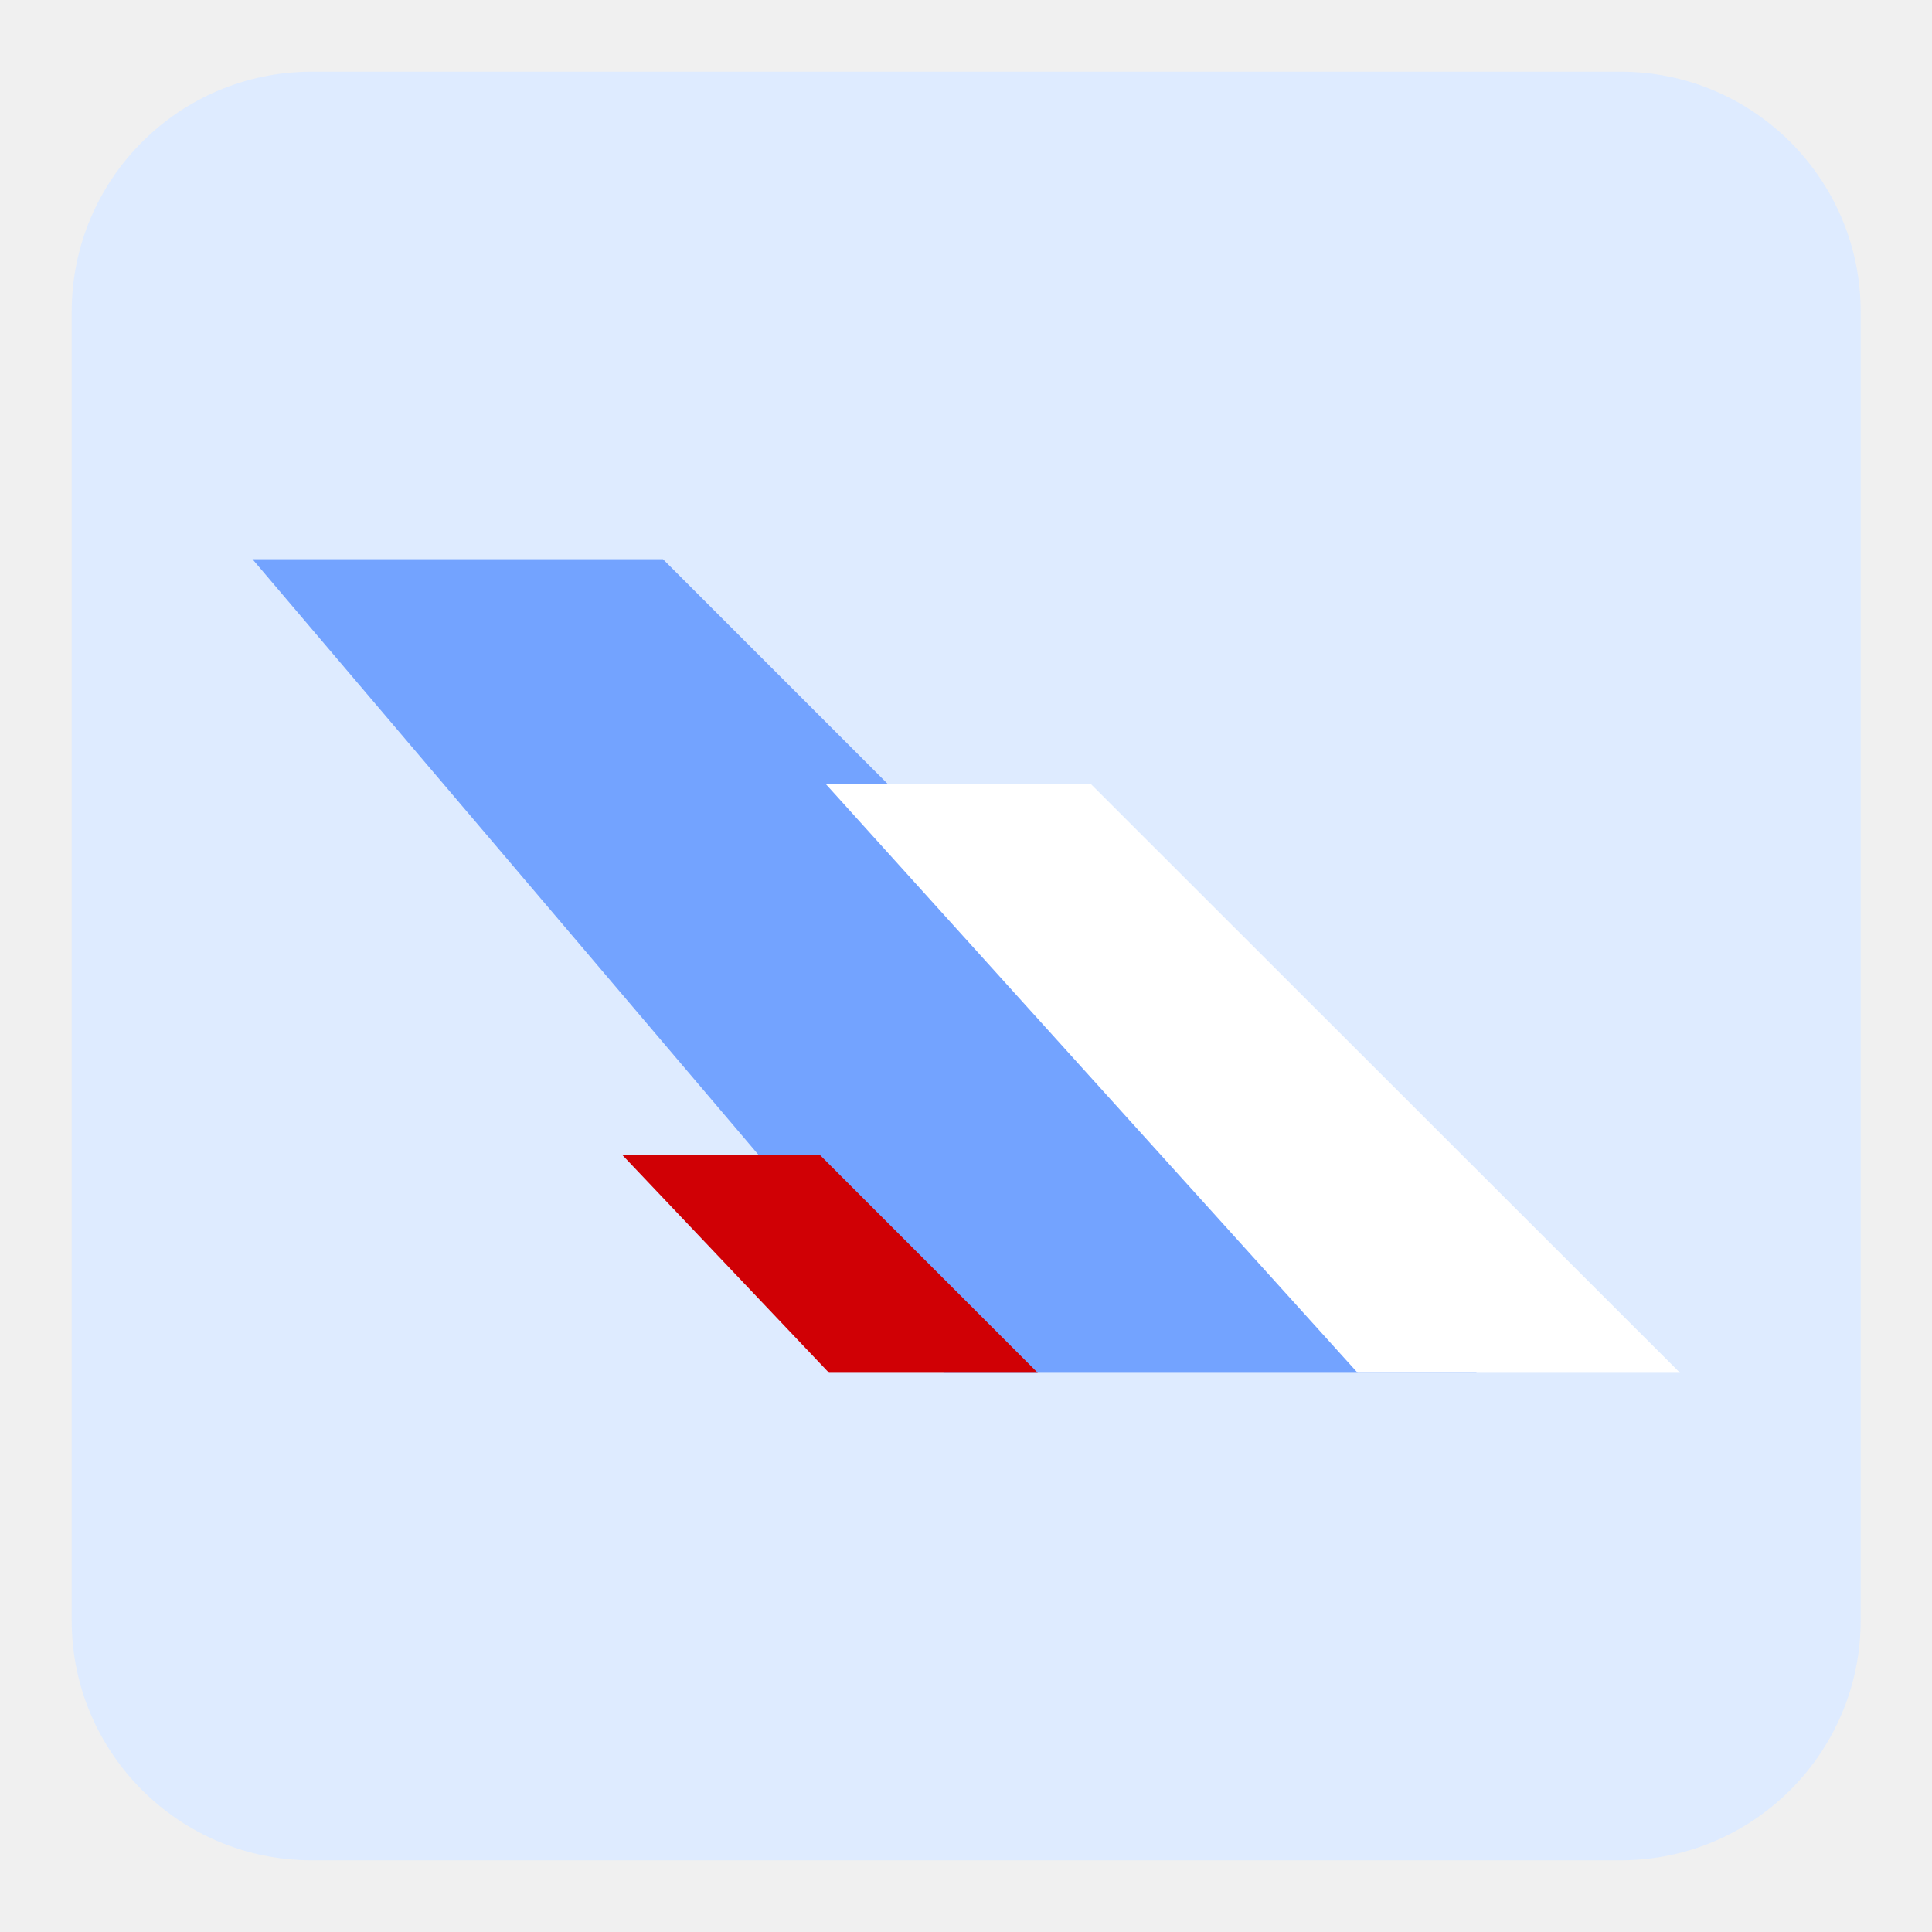
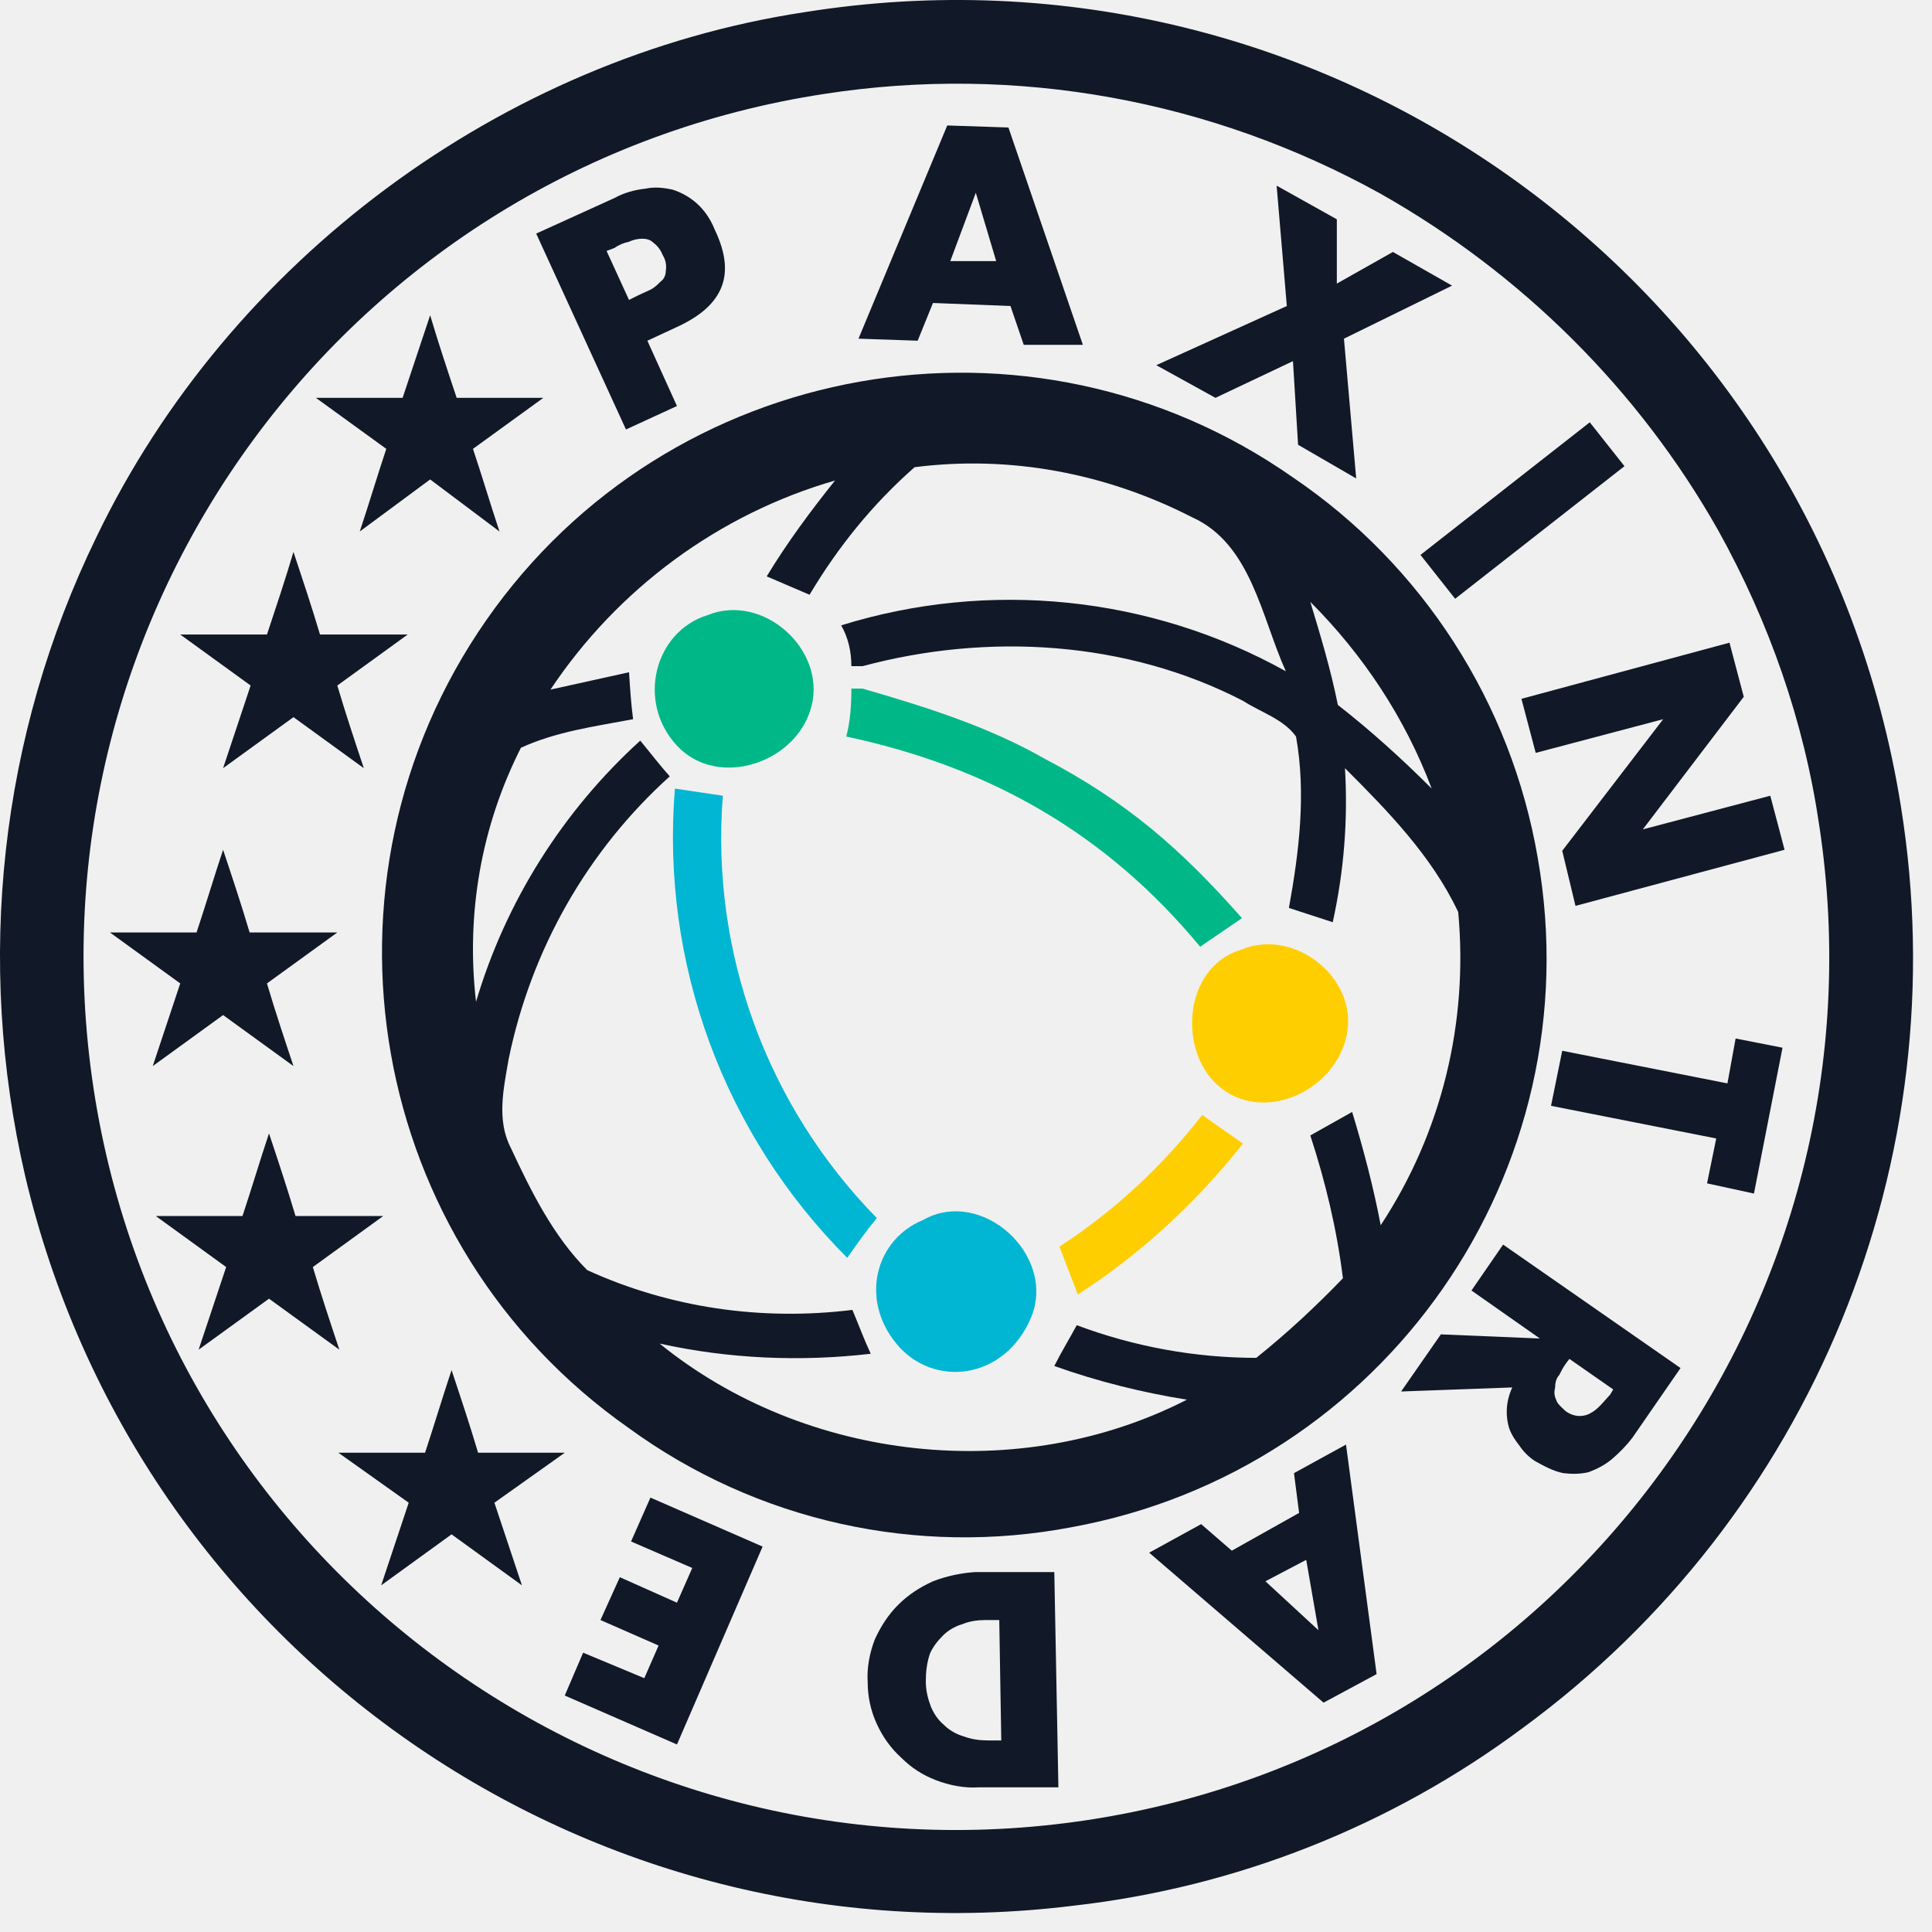
- <svg xmlns="http://www.w3.org/2000/svg" version="1.1" id="svg2985" x="0px" y="0px" viewBox="0 0 512 512" style="enable-background:new 0 0 512 512;" xml:space="preserve">
-   <style type="text/css">
- 	.st0{fill:#DEEBFF;}
- 	.st1{fill:#73A3FF;stroke:#73A3FF;stroke-miterlimit:10;}
- 	.st2{fill:#FFFFFF;stroke:#FFFFFF;stroke-miterlimit:10;}
- 	.st3{fill:#D00005;stroke:#D00005;stroke-miterlimit:10;}
- </style>
-   <g id="layer1" transform="translate(0,-540.3622)">
- </g>
-   <path class="st0" d="M82.6,493h346.9c35.1,0,63.6-28.5,63.6-63.6V82.6c0-35.1-28.5-63.6-63.6-63.6H82.6C47.5,19,19,47.5,19,82.6  v346.9C19,464.5,47.5,493,82.6,493z" />
-   <g>
-     <polygon class="st1" points="68,148.7 175.5,148.7 390.1,363.3 250.3,363.3  " />
-     <polygon class="st2" points="219.9,208.2 288.8,208.2 444,363.3 360,363.3  " />
-     <polygon class="st3" points="166.1,306.6 217.1,306.6 273.8,363.3 219.9,363.3  " />
+ <svg xmlns="http://www.w3.org/2000/svg" width="51" height="51" viewBox="0 0 51 51" fill="none">
+   <g id="Frame 1000003559">
+     <path id="Vector" d="M18.678 16.238C20.132 15.646 21.801 17.127 21.424 18.634C21.047 20.142 18.947 20.842 17.87 19.684C16.793 18.527 17.278 16.669 18.678 16.238Z" fill="#00B887" />
+     <path id="Vector_2" d="M32.758 25.071C34.158 24.479 35.828 25.798 35.559 27.279C35.289 28.76 33.432 29.648 32.247 28.733C31.062 27.818 31.224 25.529 32.758 25.071Z" fill="#FFCE00" />
+     <path id="Vector_3" d="M21.235 0.322C35.02 -1.886 47.97 7.486 50.177 21.274C51.685 30.619 47.835 40.018 40.189 45.62C36.716 48.205 32.624 49.821 28.343 50.305C15.555 51.894 3.628 43.6 0.666 31.05C-0.653 25.368 -0.007 19.416 2.551 14.165C6.051 6.893 13.239 1.534 21.235 0.322ZM21.774 2.477C9.201 4.389 0.558 16.157 2.47 28.734C4.382 41.311 16.147 49.955 28.72 48.043C41.293 46.131 49.935 34.362 48.023 21.786C47.62 19.039 46.704 16.427 45.358 14.003C43.258 10.287 40.162 7.217 36.447 5.116C31.977 2.638 26.835 1.696 21.774 2.477Z" fill="#111827" />
+     <path id="Vector_4" d="M27.589 20.035C26.081 19.174 24.439 18.662 22.77 18.177H22.474C22.474 18.608 22.447 19.039 22.339 19.443C26.135 20.251 29.204 22.001 31.681 24.991L32.785 24.237C31.17 22.405 29.743 21.167 27.589 20.035Z" fill="#00B887" />
+     <path id="Vector_5" d="M34.131 12.603C27.212 7.755 17.654 9.452 12.835 16.373C8.016 23.294 9.685 32.854 16.605 37.702C19.97 40.153 24.197 41.095 28.289 40.314C36.554 38.806 42.047 30.915 40.593 22.648C39.893 18.554 37.55 14.919 34.131 12.603ZM37.793 20.817C37.012 20.035 36.178 19.281 35.316 18.608C35.127 17.666 34.858 16.777 34.589 15.888C35.989 17.289 37.093 18.958 37.793 20.817ZM22.77 17.585C26.081 16.696 29.743 16.912 32.812 18.5C33.27 18.797 33.889 18.985 34.212 19.443C34.481 20.951 34.293 22.486 34.024 23.967L35.181 24.344C35.477 22.998 35.585 21.651 35.504 20.278C36.635 21.409 37.793 22.594 38.493 24.075C38.762 26.984 38.062 29.892 36.447 32.343C36.258 31.346 35.989 30.323 35.693 29.353L34.589 29.973C34.993 31.212 35.289 32.45 35.45 33.743C34.724 34.497 33.97 35.197 33.162 35.844C31.547 35.844 29.931 35.547 28.424 34.982C28.235 35.332 28.02 35.682 27.831 36.059C28.962 36.463 30.147 36.759 31.331 36.948C26.916 39.21 21.262 38.591 17.412 35.467C19.243 35.871 21.128 35.951 22.985 35.736C22.797 35.332 22.662 34.955 22.501 34.578C20.105 34.874 17.681 34.524 15.501 33.528C14.612 32.639 14.02 31.454 13.482 30.296C13.105 29.569 13.293 28.734 13.428 27.953C14.02 25.072 15.501 22.459 17.681 20.493C17.412 20.197 17.17 19.874 16.901 19.551C14.855 21.409 13.347 23.806 12.566 26.445C12.297 24.129 12.701 21.813 13.751 19.739C14.693 19.308 15.716 19.174 16.712 18.985C16.658 18.581 16.631 18.15 16.605 17.746L14.531 18.204C16.308 15.538 18.974 13.572 22.043 12.684C21.397 13.491 20.778 14.326 20.239 15.215L21.37 15.7C22.124 14.434 23.039 13.303 24.143 12.333C26.674 12.01 29.204 12.495 31.466 13.653C33.028 14.353 33.297 16.292 33.943 17.72C30.362 15.727 26.108 15.296 22.204 16.508C22.393 16.831 22.474 17.208 22.474 17.585" fill="#111827" />
+     <path id="Vector_6" d="M17.816 20.817L19.081 21.005C18.758 25.125 20.239 29.192 23.147 32.154C22.877 32.477 22.608 32.854 22.366 33.205C19.108 29.946 17.439 25.422 17.816 20.817Z" fill="#01B6D3" />
+     <path id="Vector_7" d="M27.966 32.907C29.42 31.965 30.685 30.78 31.735 29.434L32.812 30.188C31.574 31.75 30.12 33.096 28.451 34.173L27.966 32.907Z" fill="#FFCE00" />
+     <path id="Vector_8" d="M24.359 32.208C25.92 31.32 27.912 33.15 27.212 34.793C26.512 36.435 24.628 36.65 23.659 35.466C22.689 34.281 23.12 32.719 24.359 32.208Z" fill="#01B6D3" />
+     <path id="Vector_9" d="M14.154 6.166L16.227 5.224C16.47 5.089 16.766 5.008 17.035 4.981C17.277 4.927 17.52 4.954 17.762 5.008C18.004 5.089 18.193 5.197 18.381 5.358C18.597 5.547 18.758 5.789 18.866 6.059C19.162 6.678 19.216 7.19 19.027 7.621C18.839 8.051 18.435 8.375 17.843 8.644L17.089 8.994L17.87 10.718L16.524 11.337L14.154 6.166ZM16.604 7.917L16.82 7.809L17.17 7.647C17.277 7.594 17.358 7.513 17.439 7.432C17.52 7.378 17.574 7.27 17.574 7.163C17.601 7.001 17.574 6.866 17.493 6.732C17.439 6.597 17.358 6.489 17.25 6.409C17.17 6.328 17.062 6.301 16.954 6.301C16.847 6.301 16.712 6.328 16.604 6.382C16.47 6.409 16.335 6.463 16.227 6.543L16.012 6.624L16.604 7.917Z" fill="#111827" />
+     <path id="Vector_10" d="M24.628 7.998L24.224 8.994L22.662 8.94L25.005 3.312L26.62 3.366L28.585 9.102H27.024L26.674 8.078L24.628 7.998ZM25.759 5.089L25.085 6.893H26.297L25.759 5.089Z" fill="#111827" />
+     <path id="Vector_11" d="M33.7 4.901L35.289 5.789V7.486L36.769 6.651L38.331 7.54L35.477 8.94L35.8 12.63L34.266 11.741L34.131 9.533L32.085 10.502L30.523 9.64L33.969 8.078L33.7 4.901Z" fill="#111827" />
+     <path id="Vector_12" d="M38.412 15.806L37.497 14.648L41.966 11.148L42.882 12.306L38.412 15.806Z" fill="#111827" />
+     <path id="Vector_13" d="M45.654 16.965L46.031 18.393L43.366 21.894L46.731 21.005L47.108 22.432L41.589 23.913L41.239 22.459L43.904 18.985L40.539 19.874L40.162 18.447L45.654 16.965Z" fill="#111827" />
+     <path id="Vector_14" d="M40.943 29.191L41.239 27.738L45.6 28.599L45.816 27.414L47.054 27.657L46.3 31.507L45.062 31.238L45.304 30.053L40.943 29.191Z" fill="#111827" />
+     <path id="Vector_15" d="M36.986 36.732L38.035 35.224L40.62 35.332H40.647L38.843 34.066L39.678 32.854L44.362 36.113L43.097 37.944C42.935 38.16 42.747 38.348 42.559 38.51C42.37 38.671 42.155 38.779 41.939 38.86C41.724 38.914 41.482 38.914 41.266 38.887C40.997 38.833 40.755 38.698 40.512 38.564C40.351 38.456 40.216 38.321 40.108 38.16C40.001 38.025 39.893 37.863 39.839 37.702C39.732 37.352 39.758 36.975 39.92 36.625L36.986 36.732ZM41.428 35.871L41.347 35.978C41.266 36.086 41.212 36.194 41.158 36.301C41.078 36.382 41.051 36.517 41.051 36.625C41.024 36.732 41.024 36.84 41.078 36.948C41.105 37.056 41.212 37.136 41.32 37.244C41.428 37.325 41.562 37.379 41.697 37.379C41.805 37.379 41.912 37.352 41.993 37.298C42.101 37.244 42.182 37.163 42.262 37.083L42.505 36.813L42.585 36.678L41.428 35.871Z" fill="#111827" />
+     <path id="Vector_16" d="M34.293 39.937L34.158 38.887L35.531 38.133L36.339 44.192L34.939 44.946L30.335 40.987L31.708 40.233L32.516 40.934L34.293 39.937ZM34.804 43.034L34.481 41.176L33.404 41.742L34.804 43.034Z" fill="#111827" />
+     <path id="Vector_17" d="M27.939 47.181H25.839C25.462 47.208 25.058 47.128 24.708 46.993C24.358 46.858 24.062 46.67 23.793 46.401C23.524 46.158 23.308 45.862 23.147 45.512C22.985 45.162 22.905 44.785 22.905 44.408C22.878 44.031 22.958 43.627 23.093 43.276C23.255 42.926 23.443 42.63 23.712 42.361C23.982 42.092 24.278 41.903 24.628 41.742C24.978 41.607 25.355 41.526 25.732 41.499H27.831L27.939 47.181ZM26.378 42.765H26.028C25.812 42.765 25.597 42.792 25.408 42.873C25.22 42.926 25.032 43.034 24.897 43.169C24.762 43.303 24.628 43.465 24.547 43.654C24.466 43.896 24.439 44.138 24.439 44.381C24.439 44.623 24.493 44.839 24.574 45.054C24.655 45.242 24.762 45.404 24.924 45.539C25.058 45.673 25.247 45.781 25.435 45.835C25.651 45.916 25.866 45.943 26.081 45.943H26.431L26.378 42.765Z" fill="#111827" />
+     <path id="Vector_18" d="M17.008 44.3L17.385 43.438L15.851 42.765L16.362 41.634L17.87 42.307L18.274 41.391L16.658 40.691L17.17 39.533L20.131 40.826L17.87 46.05L14.908 44.758L15.393 43.627L17.008 44.3Z" fill="#111827" />
+     <path id="Vector_19" d="M5.889 22.432C6.131 23.159 6.374 23.887 6.589 24.614H8.905L7.047 25.96C7.262 26.687 7.505 27.414 7.747 28.142L5.889 26.795L4.032 28.142L4.758 25.96L2.901 24.614H5.189C5.431 23.887 5.647 23.159 5.889 22.432Z" fill="#111827" />
+     <path id="Vector_20" d="M7.101 29.919C7.343 30.646 7.585 31.373 7.801 32.1H10.116L8.258 33.447C8.474 34.174 8.716 34.901 8.958 35.628L7.101 34.282L5.243 35.628L5.97 33.447L4.112 32.1H6.401C6.643 31.373 6.858 30.646 7.101 29.919Z" fill="#111827" />
+     <path id="Vector_21" d="M11.92 36.167C12.162 36.894 12.405 37.621 12.62 38.348H14.909L13.051 39.668L13.778 41.849L11.92 40.503L10.062 41.849L10.789 39.668L8.932 38.348H11.22C11.462 37.621 11.678 36.894 11.92 36.167Z" fill="#111827" />
+     <path id="Vector_22" d="M7.747 14.569C7.989 15.296 8.231 16.023 8.447 16.75H10.762L8.904 18.096C9.12 18.824 9.362 19.551 9.604 20.278L7.747 18.931L5.889 20.278L6.616 18.096L4.758 16.75H7.047C7.289 16.023 7.531 15.296 7.747 14.569Z" fill="#111827" />
+     <path id="Vector_23" d="M11.355 8.321C11.57 9.048 11.812 9.775 12.055 10.502H14.343L12.485 11.849C12.728 12.576 12.943 13.303 13.185 14.03L11.355 12.656L9.497 14.03C9.739 13.303 9.955 12.576 10.197 11.849L8.339 10.502H10.628L11.355 8.321Z" fill="#111827" />
  </g>
</svg>
